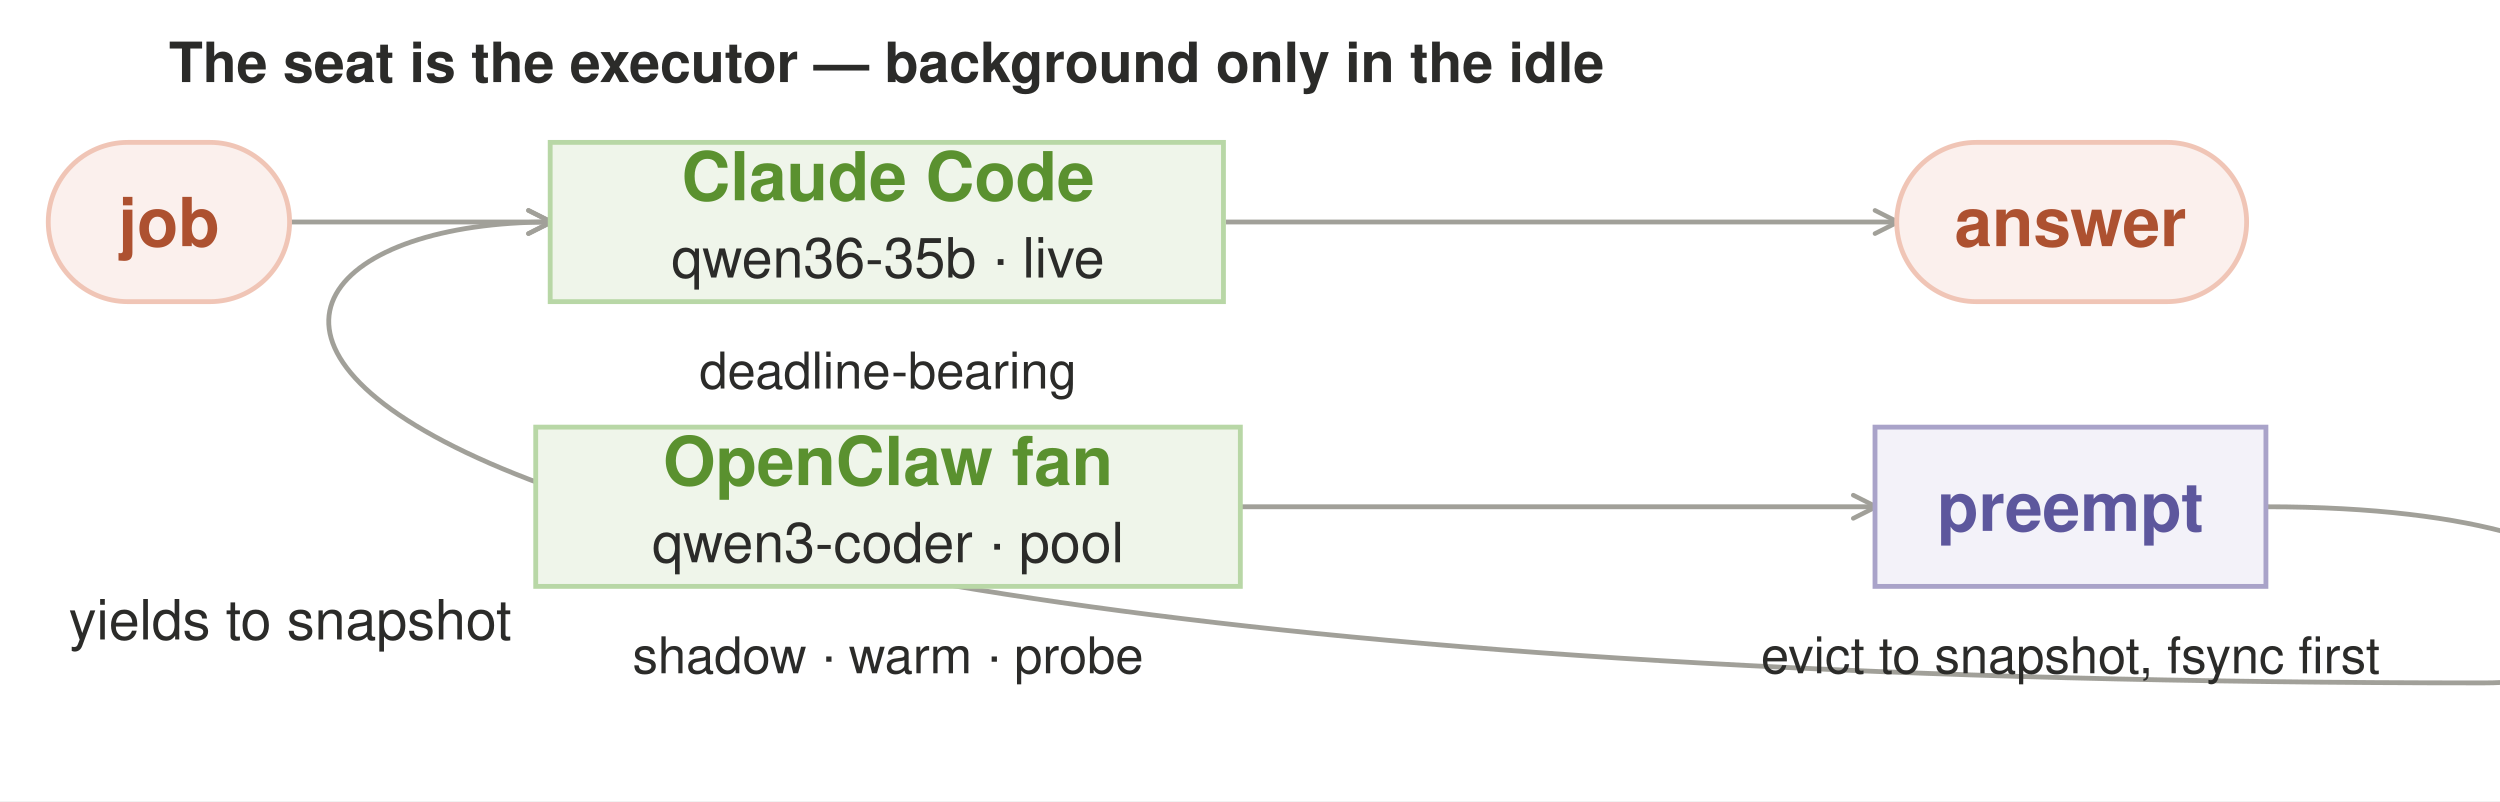
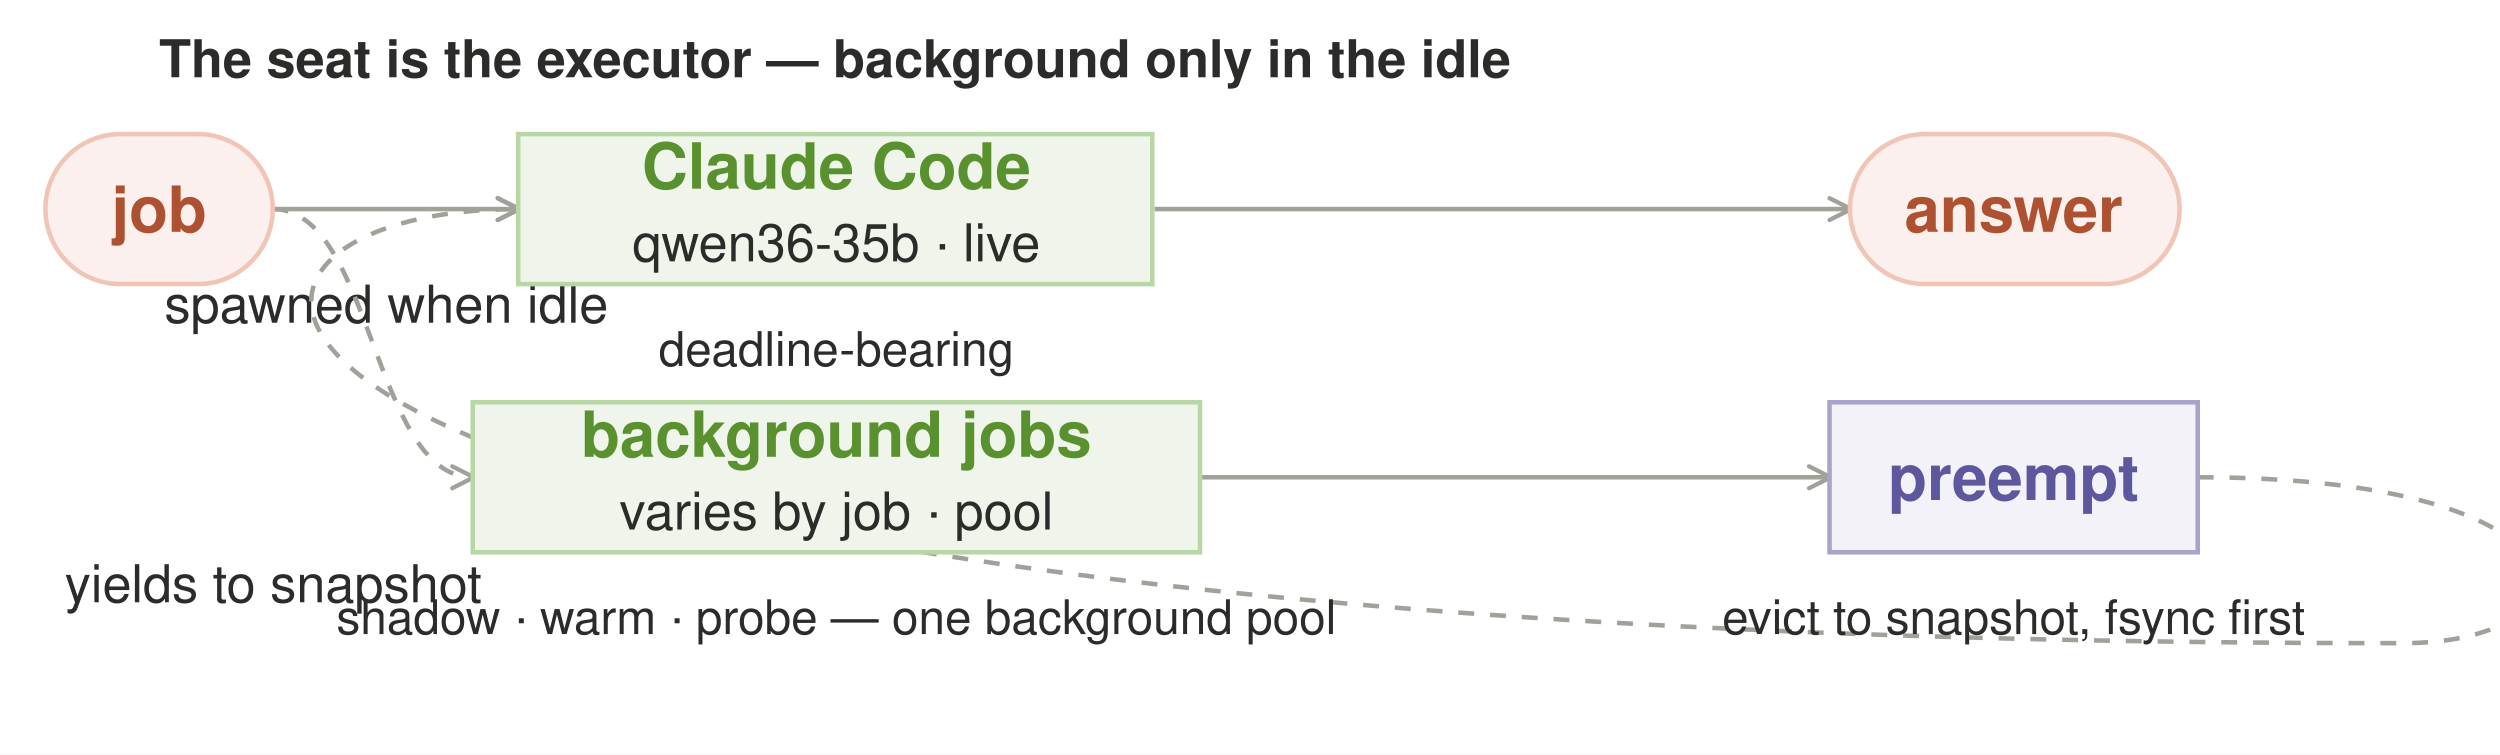
- <svg xmlns="http://www.w3.org/2000/svg" viewBox="0 0 1036 332" font-family="Avenir Next, Nunito, Segoe UI, Helvetica, Arial, sans-serif">
+ <svg xmlns="http://www.w3.org/2000/svg" viewBox="0 0 1100 332" font-family="Avenir Next, Nunito, Segoe UI, Helvetica, Arial, sans-serif">
  <defs>
    <marker id="ha" markerWidth="13.3" markerHeight="13.3" refX="11" refY="7.0" orient="auto" markerUnits="userSpaceOnUse">
      <path d="M2 2.2 L11.5 7.0 L2 11.8" fill="none" stroke="#a1a099" stroke-width="1.9" stroke-linecap="round" stroke-linejoin="round" />
    </marker>
    <marker id="Ha" markerWidth="18.1" markerHeight="18.1" refX="15" refY="9.5" orient="auto" markerUnits="userSpaceOnUse">
      <path d="M2 3.0 L15.6 9.5 L2 16.0" fill="none" stroke="#a1a099" stroke-width="3.0" stroke-linecap="round" stroke-linejoin="round" />
    </marker>
    <marker id="hg" markerWidth="13.3" markerHeight="13.3" refX="11" refY="7.0" orient="auto" markerUnits="userSpaceOnUse">
      <path d="M2 2.2 L11.5 7.0 L2 11.8" fill="none" stroke="#5a912f" stroke-width="1.9" stroke-linecap="round" stroke-linejoin="round" />
    </marker>
    <marker id="Hg" markerWidth="18.1" markerHeight="18.1" refX="15" refY="9.5" orient="auto" markerUnits="userSpaceOnUse">
      <path d="M2 3.0 L15.6 9.5 L2 16.0" fill="none" stroke="#5a912f" stroke-width="3.0" stroke-linecap="round" stroke-linejoin="round" />
    </marker>
    <marker id="hp" markerWidth="13.3" markerHeight="13.3" refX="11" refY="7.0" orient="auto" markerUnits="userSpaceOnUse">
      <path d="M2 2.2 L11.5 7.0 L2 11.8" fill="none" stroke="#5d579d" stroke-width="1.9" stroke-linecap="round" stroke-linejoin="round" />
    </marker>
    <marker id="Hp" markerWidth="18.1" markerHeight="18.1" refX="15" refY="9.5" orient="auto" markerUnits="userSpaceOnUse">
      <path d="M2 3.0 L15.6 9.5 L2 16.0" fill="none" stroke="#5d579d" stroke-width="3.0" stroke-linecap="round" stroke-linejoin="round" />
    </marker>
    <marker id="hc" markerWidth="13.3" markerHeight="13.3" refX="11" refY="7.0" orient="auto" markerUnits="userSpaceOnUse">
      <path d="M2 2.2 L11.5 7.0 L2 11.8" fill="none" stroke="#ad5130" stroke-width="1.9" stroke-linecap="round" stroke-linejoin="round" />
    </marker>
    <marker id="Hc" markerWidth="18.1" markerHeight="18.1" refX="15" refY="9.5" orient="auto" markerUnits="userSpaceOnUse">
      <path d="M2 3.0 L15.6 9.5 L2 16.0" fill="none" stroke="#ad5130" stroke-width="3.0" stroke-linecap="round" stroke-linejoin="round" />
    </marker>
    <marker id="hk" markerWidth="13.3" markerHeight="13.3" refX="11" refY="7.0" orient="auto" markerUnits="userSpaceOnUse">
      <path d="M2 2.2 L11.5 7.0 L2 11.8" fill="none" stroke="#2b2b29" stroke-width="1.9" stroke-linecap="round" stroke-linejoin="round" />
    </marker>
    <marker id="Hk" markerWidth="18.1" markerHeight="18.1" refX="15" refY="9.5" orient="auto" markerUnits="userSpaceOnUse">
      <path d="M2 3.0 L15.6 9.5 L2 16.0" fill="none" stroke="#2b2b29" stroke-width="3.0" stroke-linecap="round" stroke-linejoin="round" />
    </marker>
  </defs>
-   <rect width="1036" height="332" fill="#fff" />
+   <rect width="1100" height="332" fill="#fff" />
  <text x="70" y="34" text-anchor="start" fill="#2b2b29" font-size="23" font-weight="700">The seat is the executor — background only in the idle</text>
+   <text x="170" y="142" text-anchor="middle" fill="#2b2b29" font-size="23">spawned when idle</text>
  <text x="212" y="265" text-anchor="end" fill="#2b2b29" font-size="23">yields to snapshot</text>
  <path d="M 120 92 C 174 92, 174 92, 228 92" fill="none" stroke="#a1a099" stroke-width="2" marker-end="url(#ha)" />
-   <path d="M 508 92 C 647 92, 647 92, 786 92" fill="none" stroke="#a1a099" stroke-width="2" marker-end="url(#ha)" />
-   <path d="M 514 210 C 646 210, 646 210, 777 210" fill="none" stroke="#a1a099" stroke-width="2" marker-end="url(#ha)" />
-   <path d="M 939 210 C 1119 210, 1119 283, 1029 283 C 48 283, 48 92, 228 92" fill="none" stroke="#a1a099" stroke-width="2" marker-end="url(#ha)" />
+   <path d="M 120 92 C 164 92, 164 210, 208 210" fill="none" stroke="#a1a099" stroke-width="2" stroke-dasharray="7 7" marker-end="url(#ha)" />
+   <path d="M 508 92 C 661 92, 661 92, 814 92" fill="none" stroke="#a1a099" stroke-width="2" marker-end="url(#ha)" />
+   <path d="M 528 210 C 667 210, 667 210, 805 210" fill="none" stroke="#a1a099" stroke-width="2" marker-end="url(#ha)" />
+   <path d="M 967 210 C 1147 210, 1147 283, 1057 283 C 48 283, 48 92, 228 92" fill="none" stroke="#a1a099" stroke-width="2" stroke-dasharray="7 7" marker-end="url(#ha)" />
  <rect x="20" y="59" width="100" height="66" rx="33" fill="#fbf0ed" stroke="#f0c5b6" stroke-width="2" />
  <text x="70" y="102" text-anchor="middle" fill="#ad5130" font-size="28" font-weight="600">job</text>
  <rect x="228" y="59" width="279" height="66" rx="0" fill="#eff5ea" stroke="#b8d7a6" stroke-width="2" />
  <text x="368" y="83" text-anchor="middle" fill="#5a912f" font-size="28" font-weight="600">Claude Code</text>
  <text x="368" y="115" text-anchor="middle" fill="#2b2b29" font-size="23">qwen36-35b · live</text>
  <text x="368" y="161" text-anchor="middle" fill="#2b2b29" font-size="21">deadline-bearing</text>
-   <rect x="786" y="59" width="145" height="66" rx="33" fill="#fbf0ed" stroke="#f0c5b6" stroke-width="2" />
-   <text x="858" y="102" text-anchor="middle" fill="#ad5130" font-size="28" font-weight="600">answer</text>
-   <rect x="222" y="177" width="292" height="66" rx="0" fill="#eff5ea" stroke="#b8d7a6" stroke-width="2" />
-   <text x="368" y="201" text-anchor="middle" fill="#5a912f" font-size="28" font-weight="600">OpenClaw fan</text>
-   <text x="368" y="233" text-anchor="middle" fill="#2b2b29" font-size="23">qwen3-coder · pool</text>
-   <text x="368" y="279" text-anchor="middle" fill="#2b2b29" font-size="21">shadow · warm · probe</text>
-   <rect x="777" y="177" width="162" height="66" rx="0" fill="#f3f2f9" stroke="#a9a3c9" stroke-width="2" />
-   <text x="858" y="220" text-anchor="middle" fill="#5d579d" font-size="28" font-weight="600">preempt</text>
-   <text x="858" y="279" text-anchor="middle" fill="#2b2b29" font-size="21">evict to snapshot, fsync first</text>
+   <rect x="814" y="59" width="145" height="66" rx="33" fill="#fbf0ed" stroke="#f0c5b6" stroke-width="2" />
+   <text x="886" y="102" text-anchor="middle" fill="#ad5130" font-size="28" font-weight="600">answer</text>
+   <rect x="208" y="177" width="320" height="66" rx="0" fill="#eff5ea" stroke="#b8d7a6" stroke-width="2" />
+   <text x="368" y="201" text-anchor="middle" fill="#5a912f" font-size="28" font-weight="600">background jobs</text>
+   <text x="368" y="233" text-anchor="middle" fill="#2b2b29" font-size="23">varies by job · pool</text>
+   <text x="368" y="279" text-anchor="middle" fill="#2b2b29" font-size="21">shadow · warm · probe — one background pool</text>
+   <rect x="805" y="177" width="162" height="66" rx="0" fill="#f3f2f9" stroke="#a9a3c9" stroke-width="2" />
+   <text x="886" y="220" text-anchor="middle" fill="#5d579d" font-size="28" font-weight="600">preempt</text>
+   <text x="886" y="279" text-anchor="middle" fill="#2b2b29" font-size="21">evict to snapshot, fsync first</text>
</svg>
